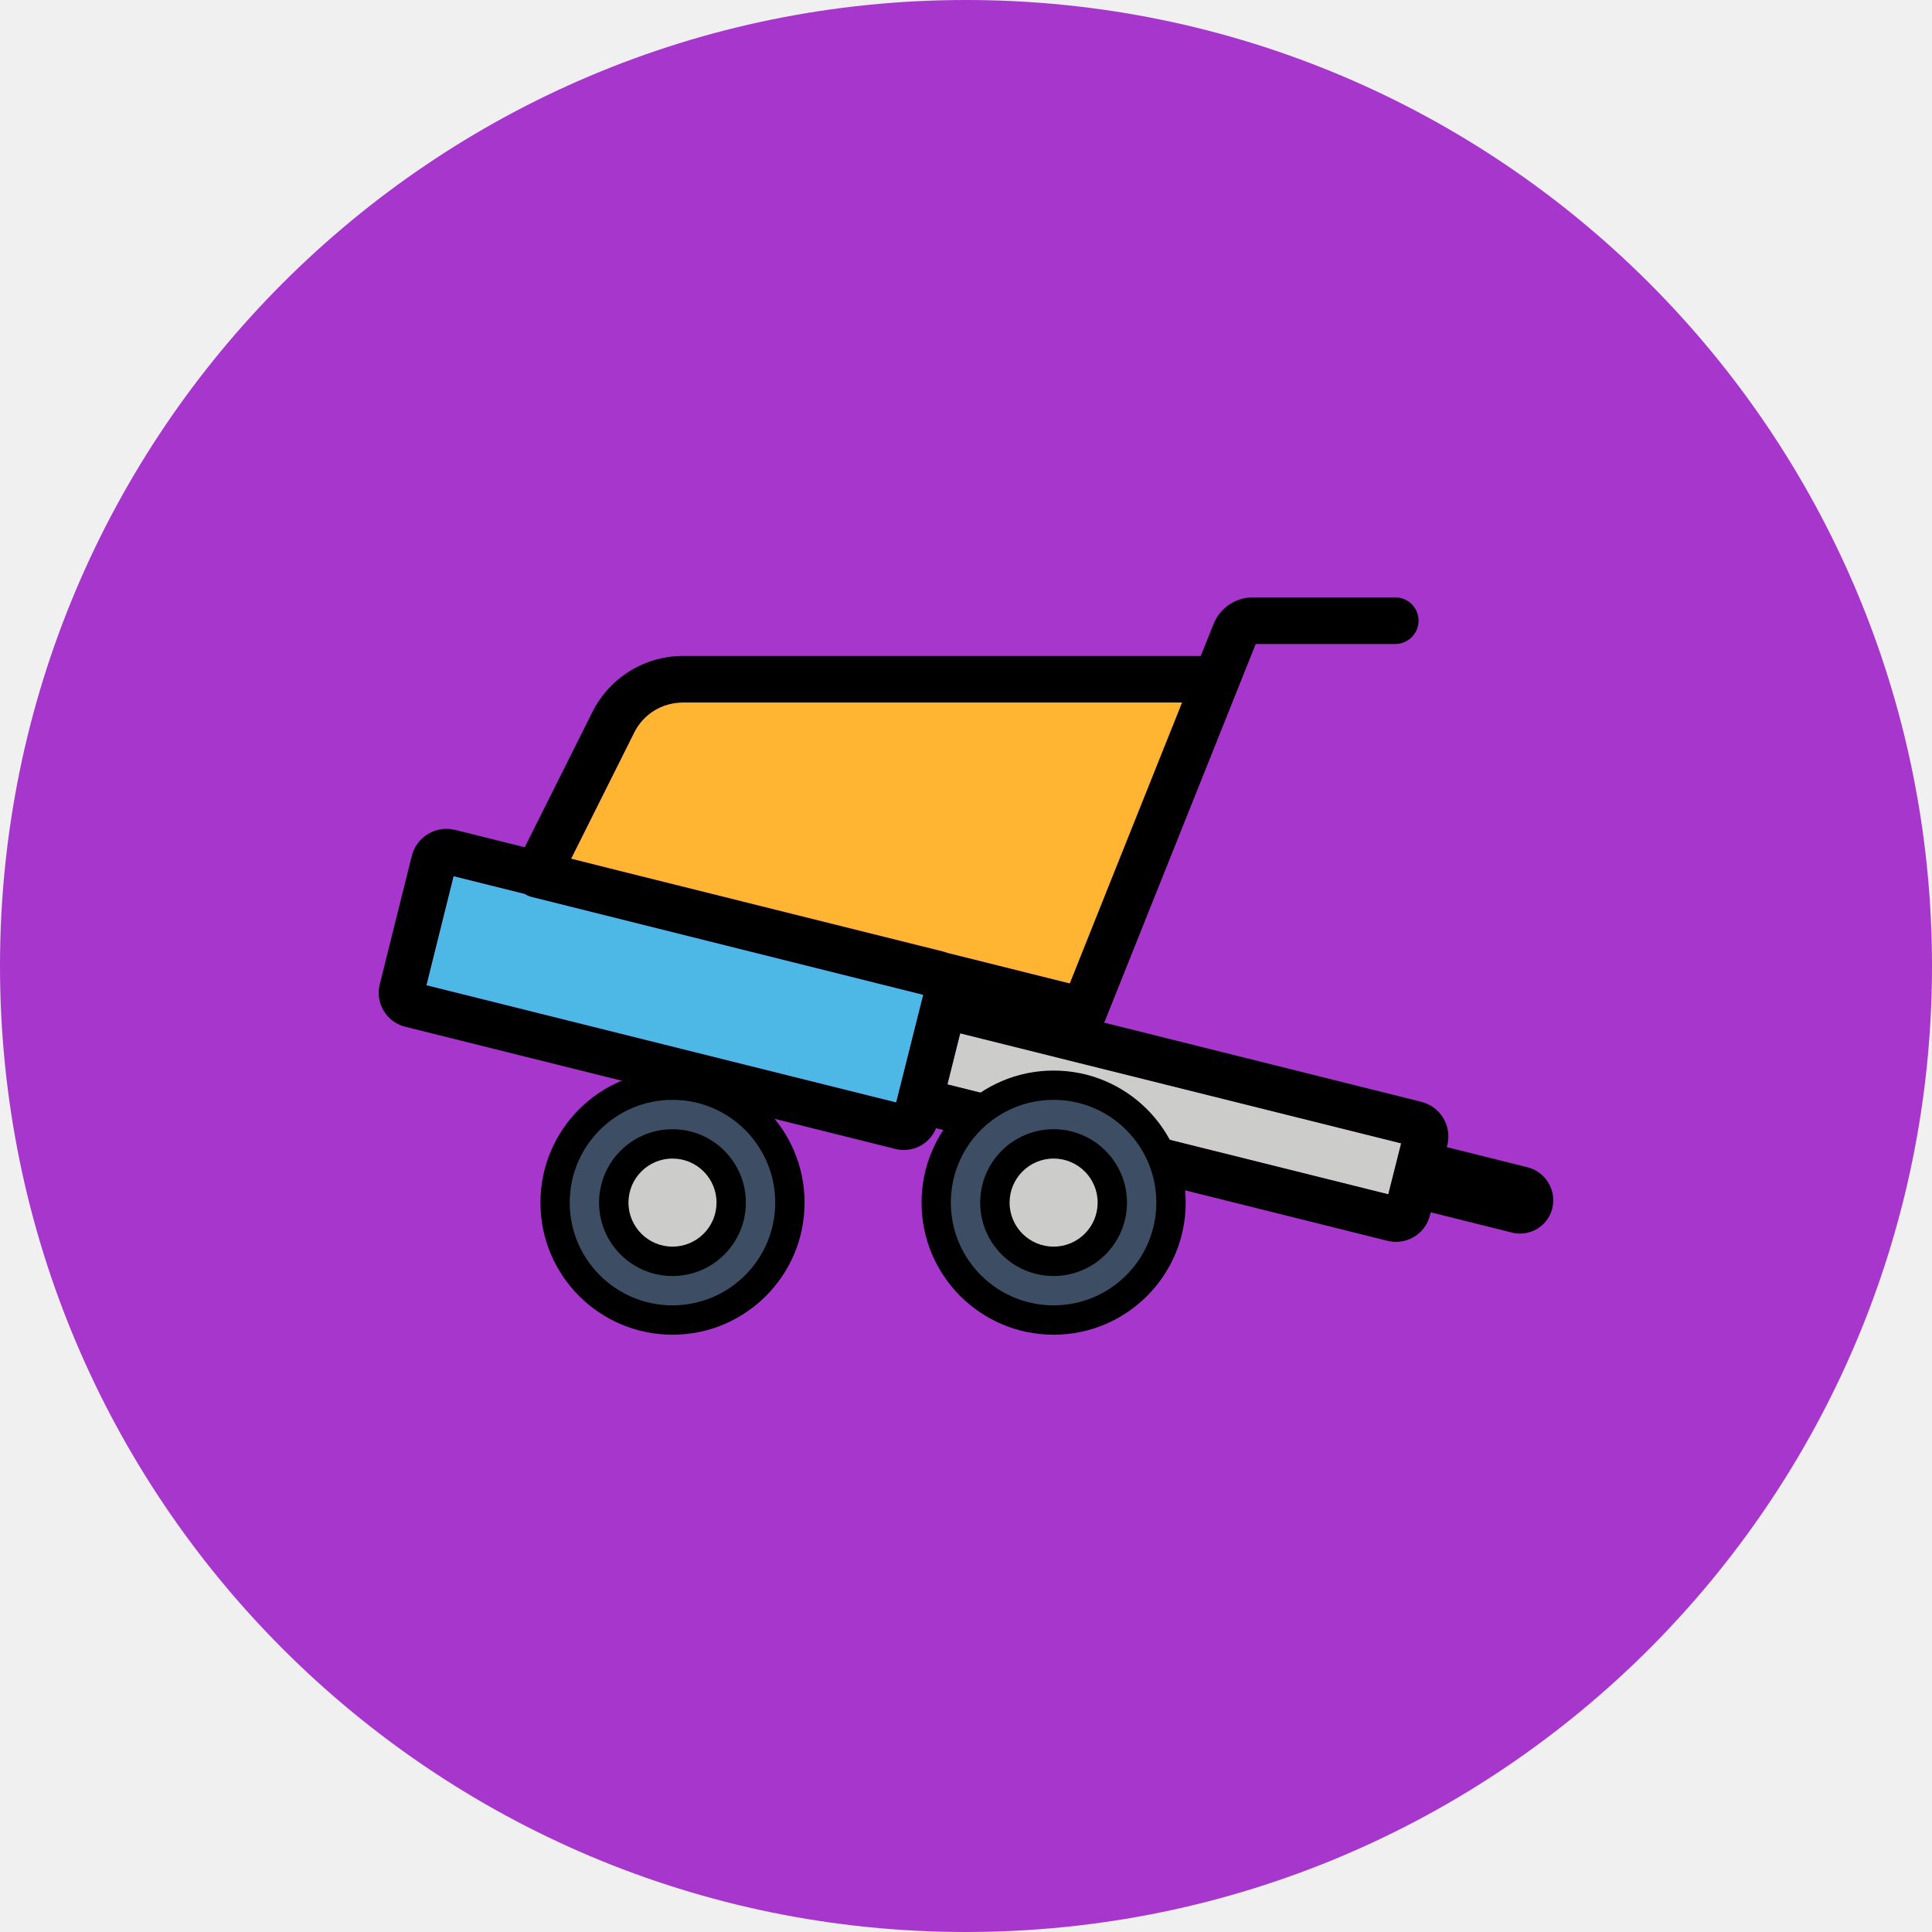
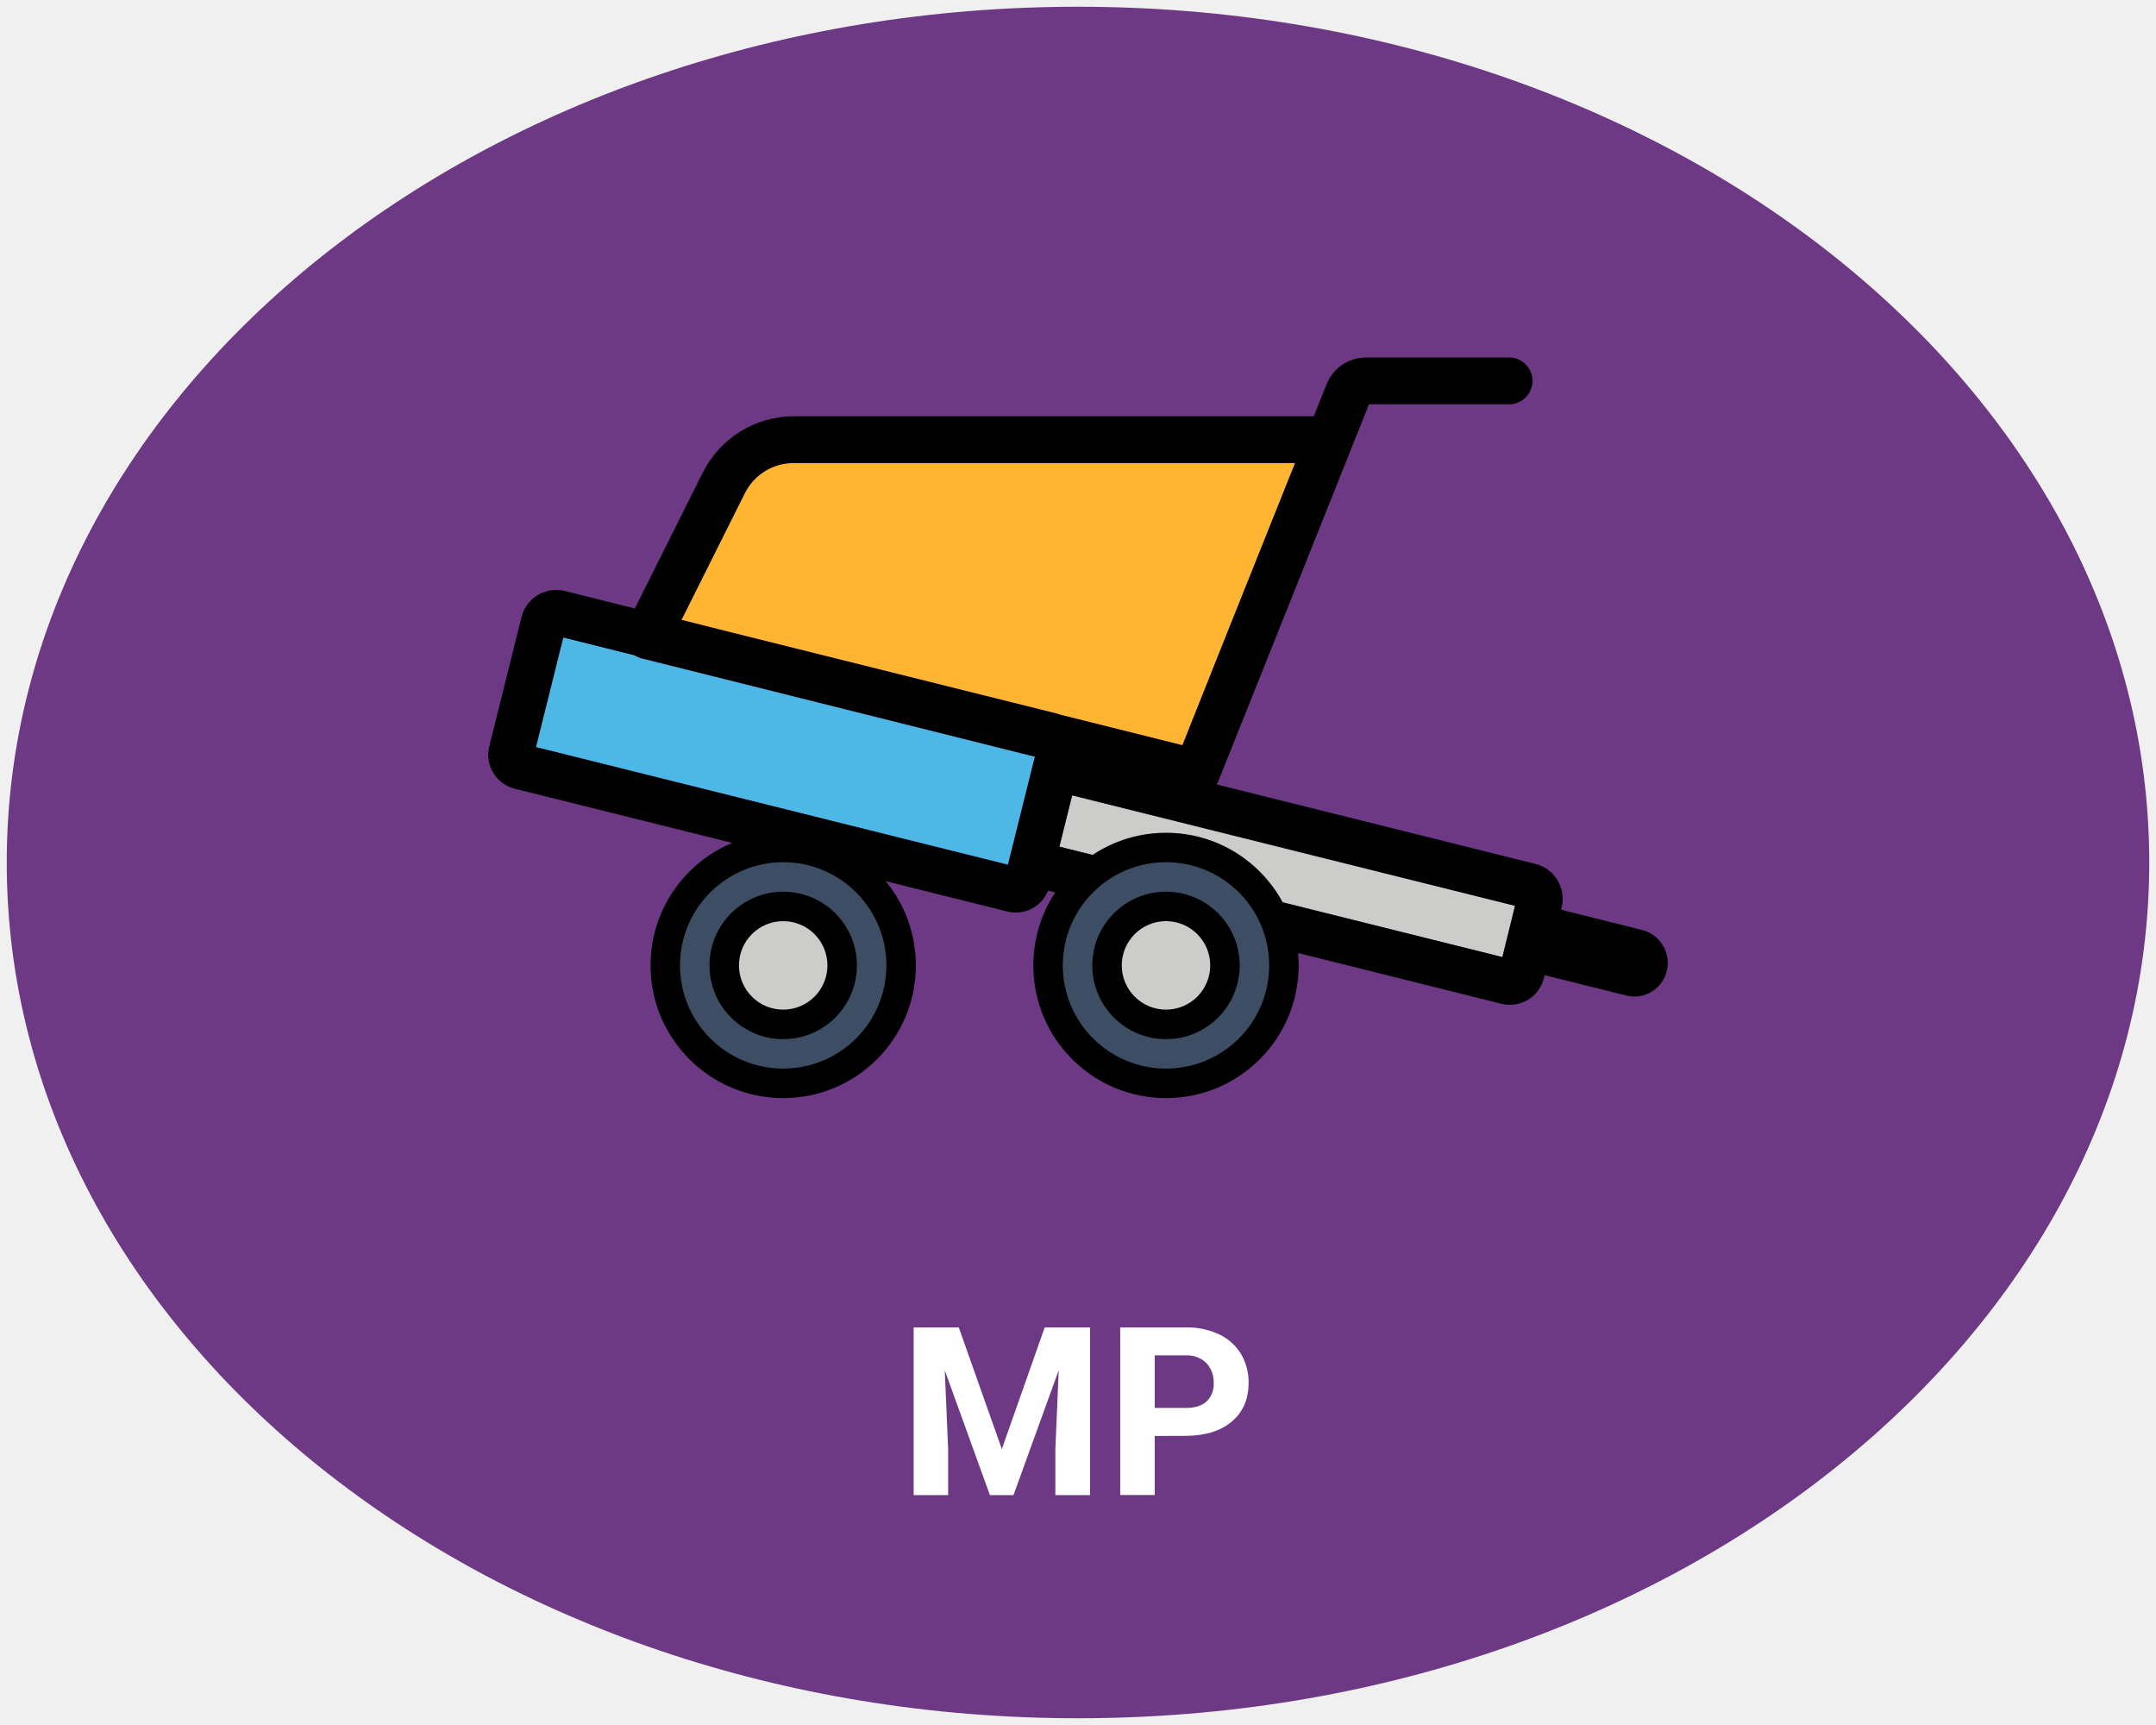
- <svg xmlns="http://www.w3.org/2000/svg" viewBox="0 0 512 512">
-   <circle cx="256" cy="256" fill="#a737cc" r="256" />
-   <path d="m251.11 252.53 32.4 8.09 11.37-28.47 18.4-46h-132.28a14.33 14.33 0 0 0 -12.93 8l-16.7 33.4 12.35 3.09 86.39 21.54a9.1 9.1 0 0 1 1 .35z" fill="#ffb531" />
-   <path d="m371.32 302.98-116.86-29.14-.12.48-3.26 13.06 116.86 29.13z" fill="#ccccca" />
-   <path d="m139 236.89-18.86-4.7-7.14 28.92 124.55 31.06 7.12-28.54-103.78-25.94a6 6 0 0 1 -1.89-.8z" fill="#4db7e5" />
-   <path d="m410.33 313.44a8.93 8.93 0 0 0 -5.54-4.1l-21.37-5.34.15-.59a9.47 9.47 0 0 0 -6.89-11.41l-84.1-21a5.45 5.45 0 0 0 .37-.77l11.11-27.79 4.14-10.34 24.58-61.44h37.22a6.18 6.18 0 0 0 0-12.35h-37.94a11.21 11.21 0 0 0 -10.49 7.14l-3.35 8.38h-137.22a26.88 26.88 0 0 0 -24 14.83l-17.94 35.87-18.46-4.6a9.46 9.46 0 0 0 -11.47 6.89l-8.5 34.08a9.25 9.25 0 0 0 6.73 11.19l129.93 32.39a9.06 9.06 0 0 0 2.25.28 9.2 9.2 0 0 0 8.52-5.77l119.65 29.84a9.51 9.51 0 0 0 2.23.27 9.25 9.25 0 0 0 9-7l.2-.83 21.57 5.38a9.21 9.21 0 0 0 2.14.26 8.8 8.8 0 0 0 8.52-6.67 8.94 8.94 0 0 0 -1.04-6.8zm-259-85.86 16.7-33.4a14.33 14.33 0 0 1 12.93-8h132.32l-18.4 46-11.37 28.47-32.4-8.09a9.1 9.1 0 0 0 -1-.32l-86.39-21.54zm86.16 64.59-124.49-31.06 7.21-28.92 18.86 4.7a6 6 0 0 0 1.85.8l103.75 25.94zm130.42 24.33-116.83-29.12 3.26-13.06.12-.48 116.86 29.16z" />
-   <circle cx="178.22" cy="318.71" fill="#3d4d63" r="31.23" />
-   <circle cx="178.22" cy="318.71" fill="#ccccca" r="16.31" />
-   <path d="m178.22 283.71a35 35 0 1 0 35 35 35 35 0 0 0 -35-35zm0 62.22a27.23 27.23 0 1 1 27.22-27.22 27.22 27.22 0 0 1 -27.22 27.22z" />
-   <path d="m178.22 299.26a19.45 19.45 0 1 0 19.44 19.45 19.44 19.44 0 0 0 -19.44-19.45zm0 31.11a11.67 11.67 0 1 1 11.67-11.66 11.67 11.67 0 0 1 -11.67 11.66z" />
-   <circle cx="279.22" cy="318.71" fill="#3d4d63" r="31.23" />
-   <circle cx="279.22" cy="318.71" fill="#ccccca" r="16.31" />
-   <path d="m279.22 283.71a35 35 0 1 0 35 35 35 35 0 0 0 -35-35zm0 62.22a27.23 27.23 0 1 1 27.22-27.22 27.22 27.22 0 0 1 -27.22 27.22z" />
-   <path d="m279.22 299.26a19.45 19.45 0 1 0 19.44 19.45 19.44 19.44 0 0 0 -19.44-19.45zm0 31.11a11.67 11.67 0 1 1 11.67-11.66 11.67 11.67 0 0 1 -11.67 11.66z" />
+ <svg xmlns="http://www.w3.org/2000/svg" viewBox="0 0 640 512">
+   <defs>
+     <style>.cls-1{fill:#6e3984;}.cls-2{fill:#ffb531;}.cls-3{fill:#ccccca;}.cls-4{fill:#4db7e5;}.cls-5{fill:#3d4d63;}.cls-6{fill:#fff;}</style>
+   </defs>
+   <g id="Equipments">
+     <g id="base">
+       <ellipse class="cls-1" cx="320" cy="256" rx="318" ry="254" />
+     </g>
+     <g id="icon-mai_pump">
+       <path class="cls-2" d="M314.49,212.09,351,221.2l12.79-32,20.7-51.75H235.62a16.14,16.14,0,0,0-14.55,9h0L202.28,184l13.89,3.48,97.19,24.23A8.7,8.7,0,0,1,314.49,212.09Z" />
+       <polygon class="cls-3" points="449.73 268.85 318.27 236.07 318.13 236.61 314.47 251.3 445.94 284.08 449.73 268.85" />
+       <path class="cls-4" d="M188.42,194.5l-21.22-5.29-8.11,32.54,140.12,34.94,8-32.1-116.7-29.18A6.88,6.88,0,0,1,188.42,194.5Z" />
+       <path d="M493.62,280.62a10,10,0,0,0-6.23-4.61l-24-6,.17-.67a10.66,10.66,0,0,0-7.75-12.91l-94.62-23.59a6.35,6.35,0,0,0,.42-.87l12.5-31.25h0l4.66-11.64h0L406.37,120h41.86a6.95,6.95,0,0,0,0-13.89H405.57a12.63,12.63,0,0,0-11.81,8L390,123.54H235.58a30.27,30.27,0,0,0-26.94,16.7L188.46,180.6l-20.76-5.18a10.62,10.62,0,0,0-12.9,7.76l-9.56,38.34a10.39,10.39,0,0,0,7.56,12.58L299,270.54a10.24,10.24,0,0,0,7.86-1.17,10.24,10.24,0,0,0,4.26-5L445.7,297.93h0a10.37,10.37,0,0,0,12.58-7.56l.23-.93,24.26,6.05a10,10,0,0,0,2.42.3,9.93,9.93,0,0,0,9.58-7.5A10.06,10.06,0,0,0,493.62,280.62ZM202.28,184l18.79-37.58h0a16.14,16.14,0,0,1,14.55-9H384.44l-20.7,51.75L351,221.2l-36.46-9.11a8.7,8.7,0,0,0-1.13-.35l-97.19-24.23Zm96.93,72.66L159.09,221.75l8.11-32.54,21.22,5.29a6.88,6.88,0,0,0,2.09.91l116.7,29.18ZM449,284.83h0Zm-3-.75L314.47,251.3l3.66-14.69.14-.54,131.46,32.78Z" />
+       <circle id="color" class="cls-5" cx="232.5" cy="286.54" r="35.13" />
+       <circle id="color-2" data-name="color" class="cls-3" cx="232.5" cy="286.54" r="18.35" />
+       <path d="M232.5,247.17a39.38,39.38,0,1,0,39.37,39.37A39.38,39.38,0,0,0,232.5,247.17Zm0,70a30.63,30.63,0,1,1,30.62-30.63A30.63,30.63,0,0,1,232.5,317.17Z" />
+       <path d="M232.5,264.67a21.88,21.88,0,1,0,21.87,21.87A21.87,21.87,0,0,0,232.5,264.67Zm0,35a13.13,13.13,0,1,1,13.12-13.13A13.13,13.13,0,0,1,232.5,299.67Z" />
+       <circle id="color-3" data-name="color" class="cls-5" cx="346.12" cy="286.54" r="35.13" />
+       <circle id="color-4" data-name="color" class="cls-3" cx="346.12" cy="286.54" r="18.35" />
+       <path d="M346.12,247.17a39.38,39.38,0,1,0,39.38,39.37A39.37,39.37,0,0,0,346.12,247.17Zm0,70a30.63,30.63,0,1,1,30.63-30.63A30.62,30.62,0,0,1,346.12,317.17Z" />
+       <path d="M346.12,264.67A21.88,21.88,0,1,0,368,286.54,21.87,21.87,0,0,0,346.12,264.67Zm0,35a13.13,13.13,0,1,1,13.13-13.13A13.12,13.12,0,0,1,346.12,299.67Z" />
+     </g>
+     <path class="cls-6" d="M284.61,394l12.78,36.1L310.11,394h13.46v49.77H313.28v-13.6l1-23.48-13.43,37.08h-7l-13.4-37.05,1,23.45v13.6H271.21V394Z" />
+     <path class="cls-6" d="M342.78,426.21v17.53H332.53V394h19.41A22.42,22.42,0,0,1,361.8,396a15.11,15.11,0,0,1,6.55,5.82,16.34,16.34,0,0,1,2.29,8.6q0,7.32-5,11.53t-13.86,4.23Zm0-8.31h9.16q4.06,0,6.2-1.91a7,7,0,0,0,2.14-5.47,8.25,8.25,0,0,0-2.15-5.92,8.09,8.09,0,0,0-5.95-2.32h-9.4Z" />
+   </g>
</svg>
